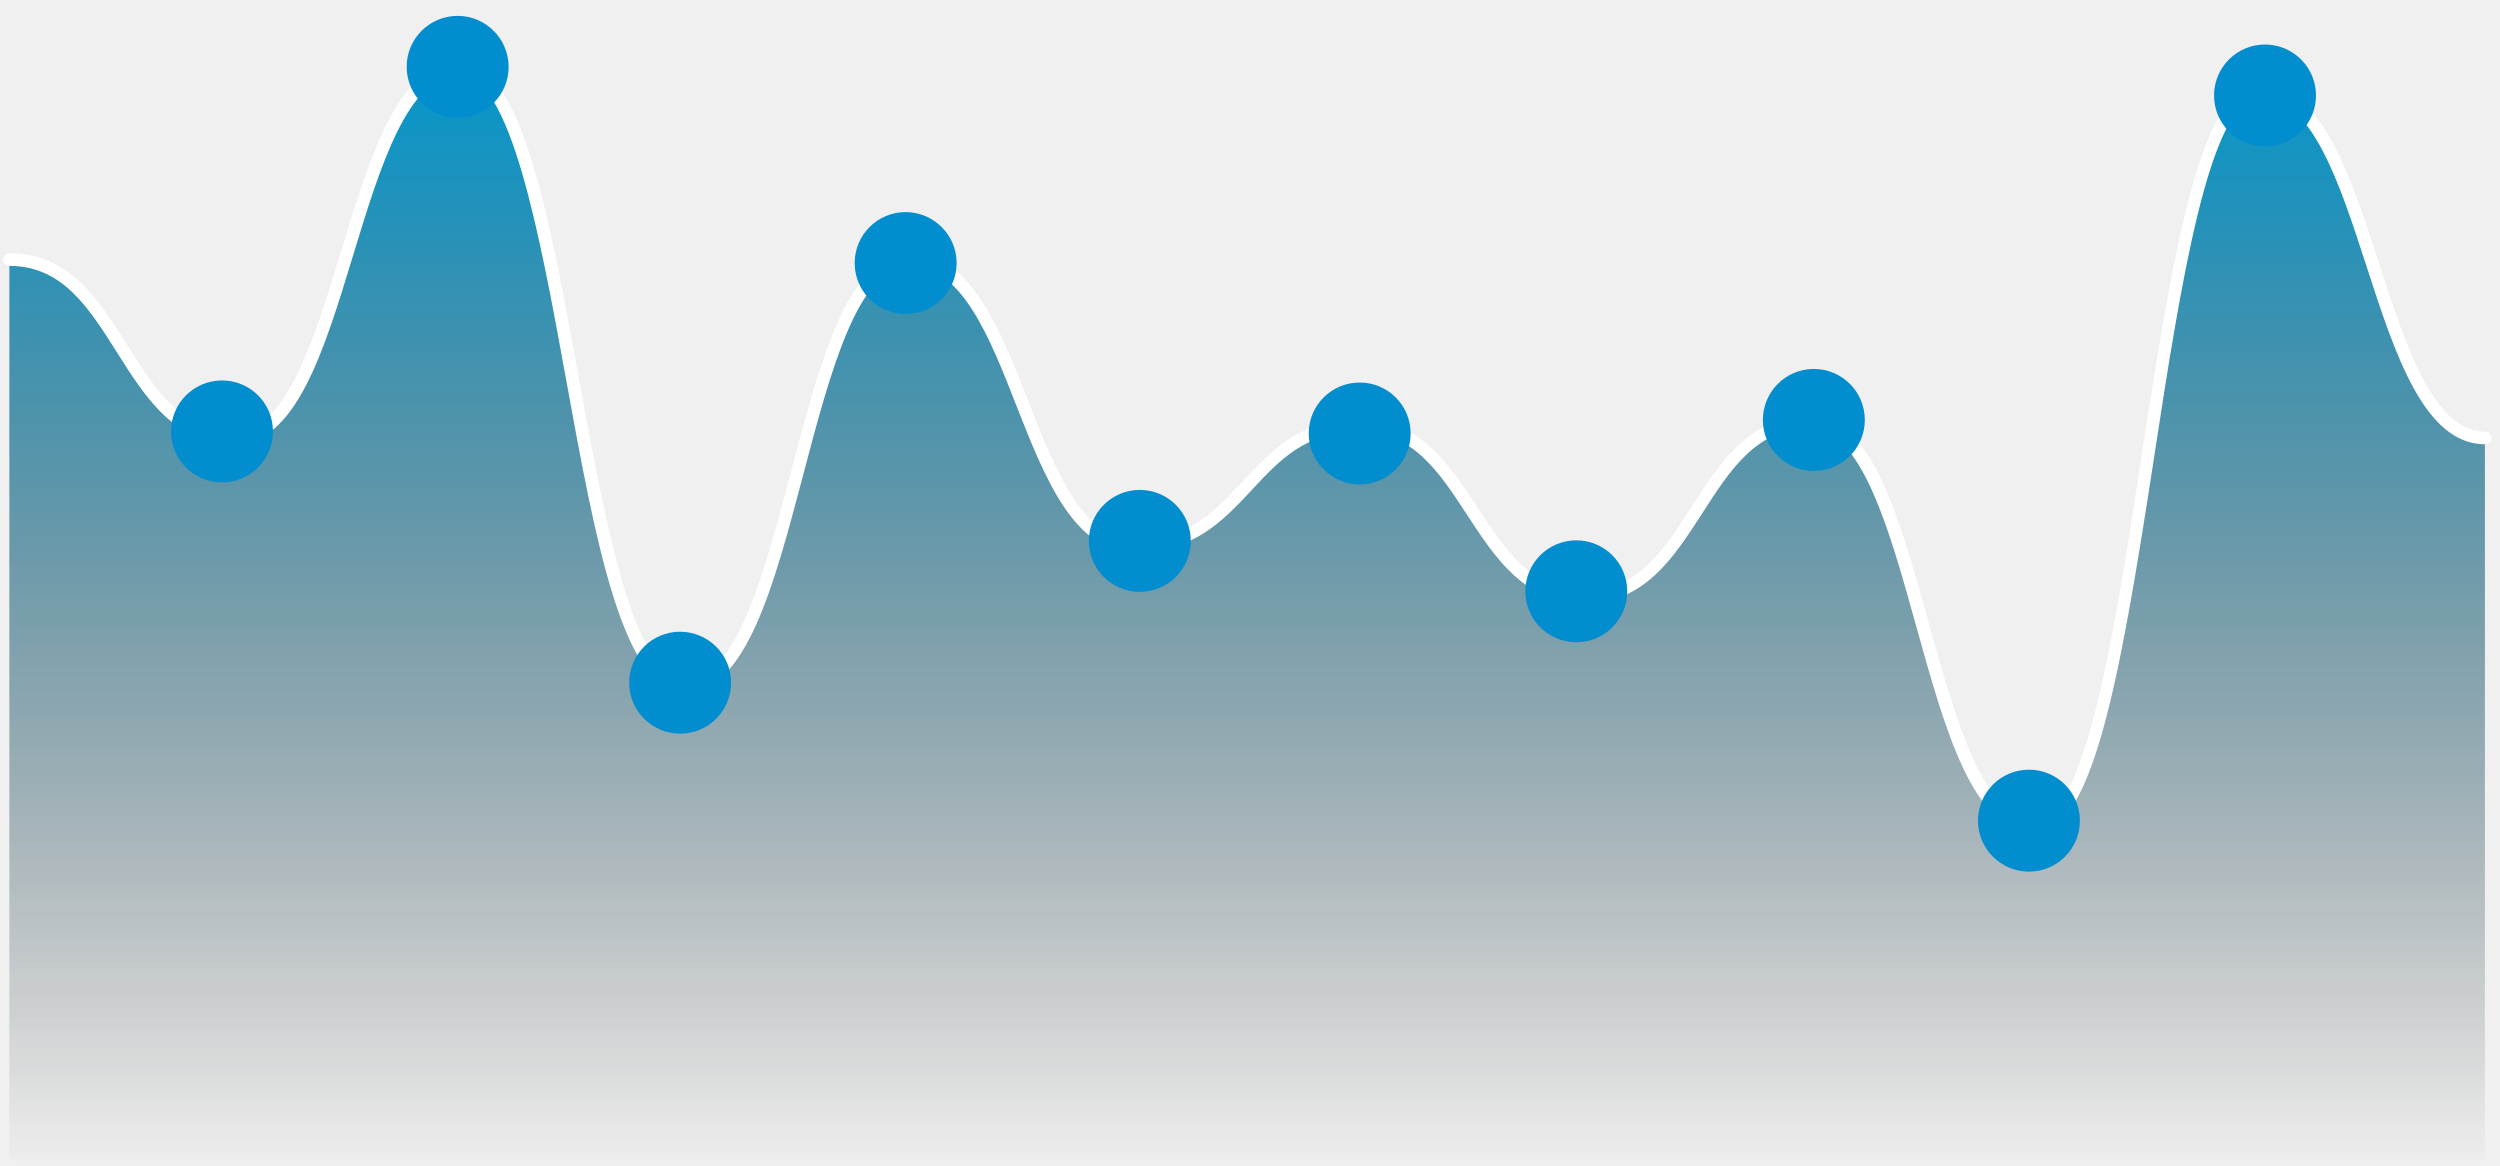
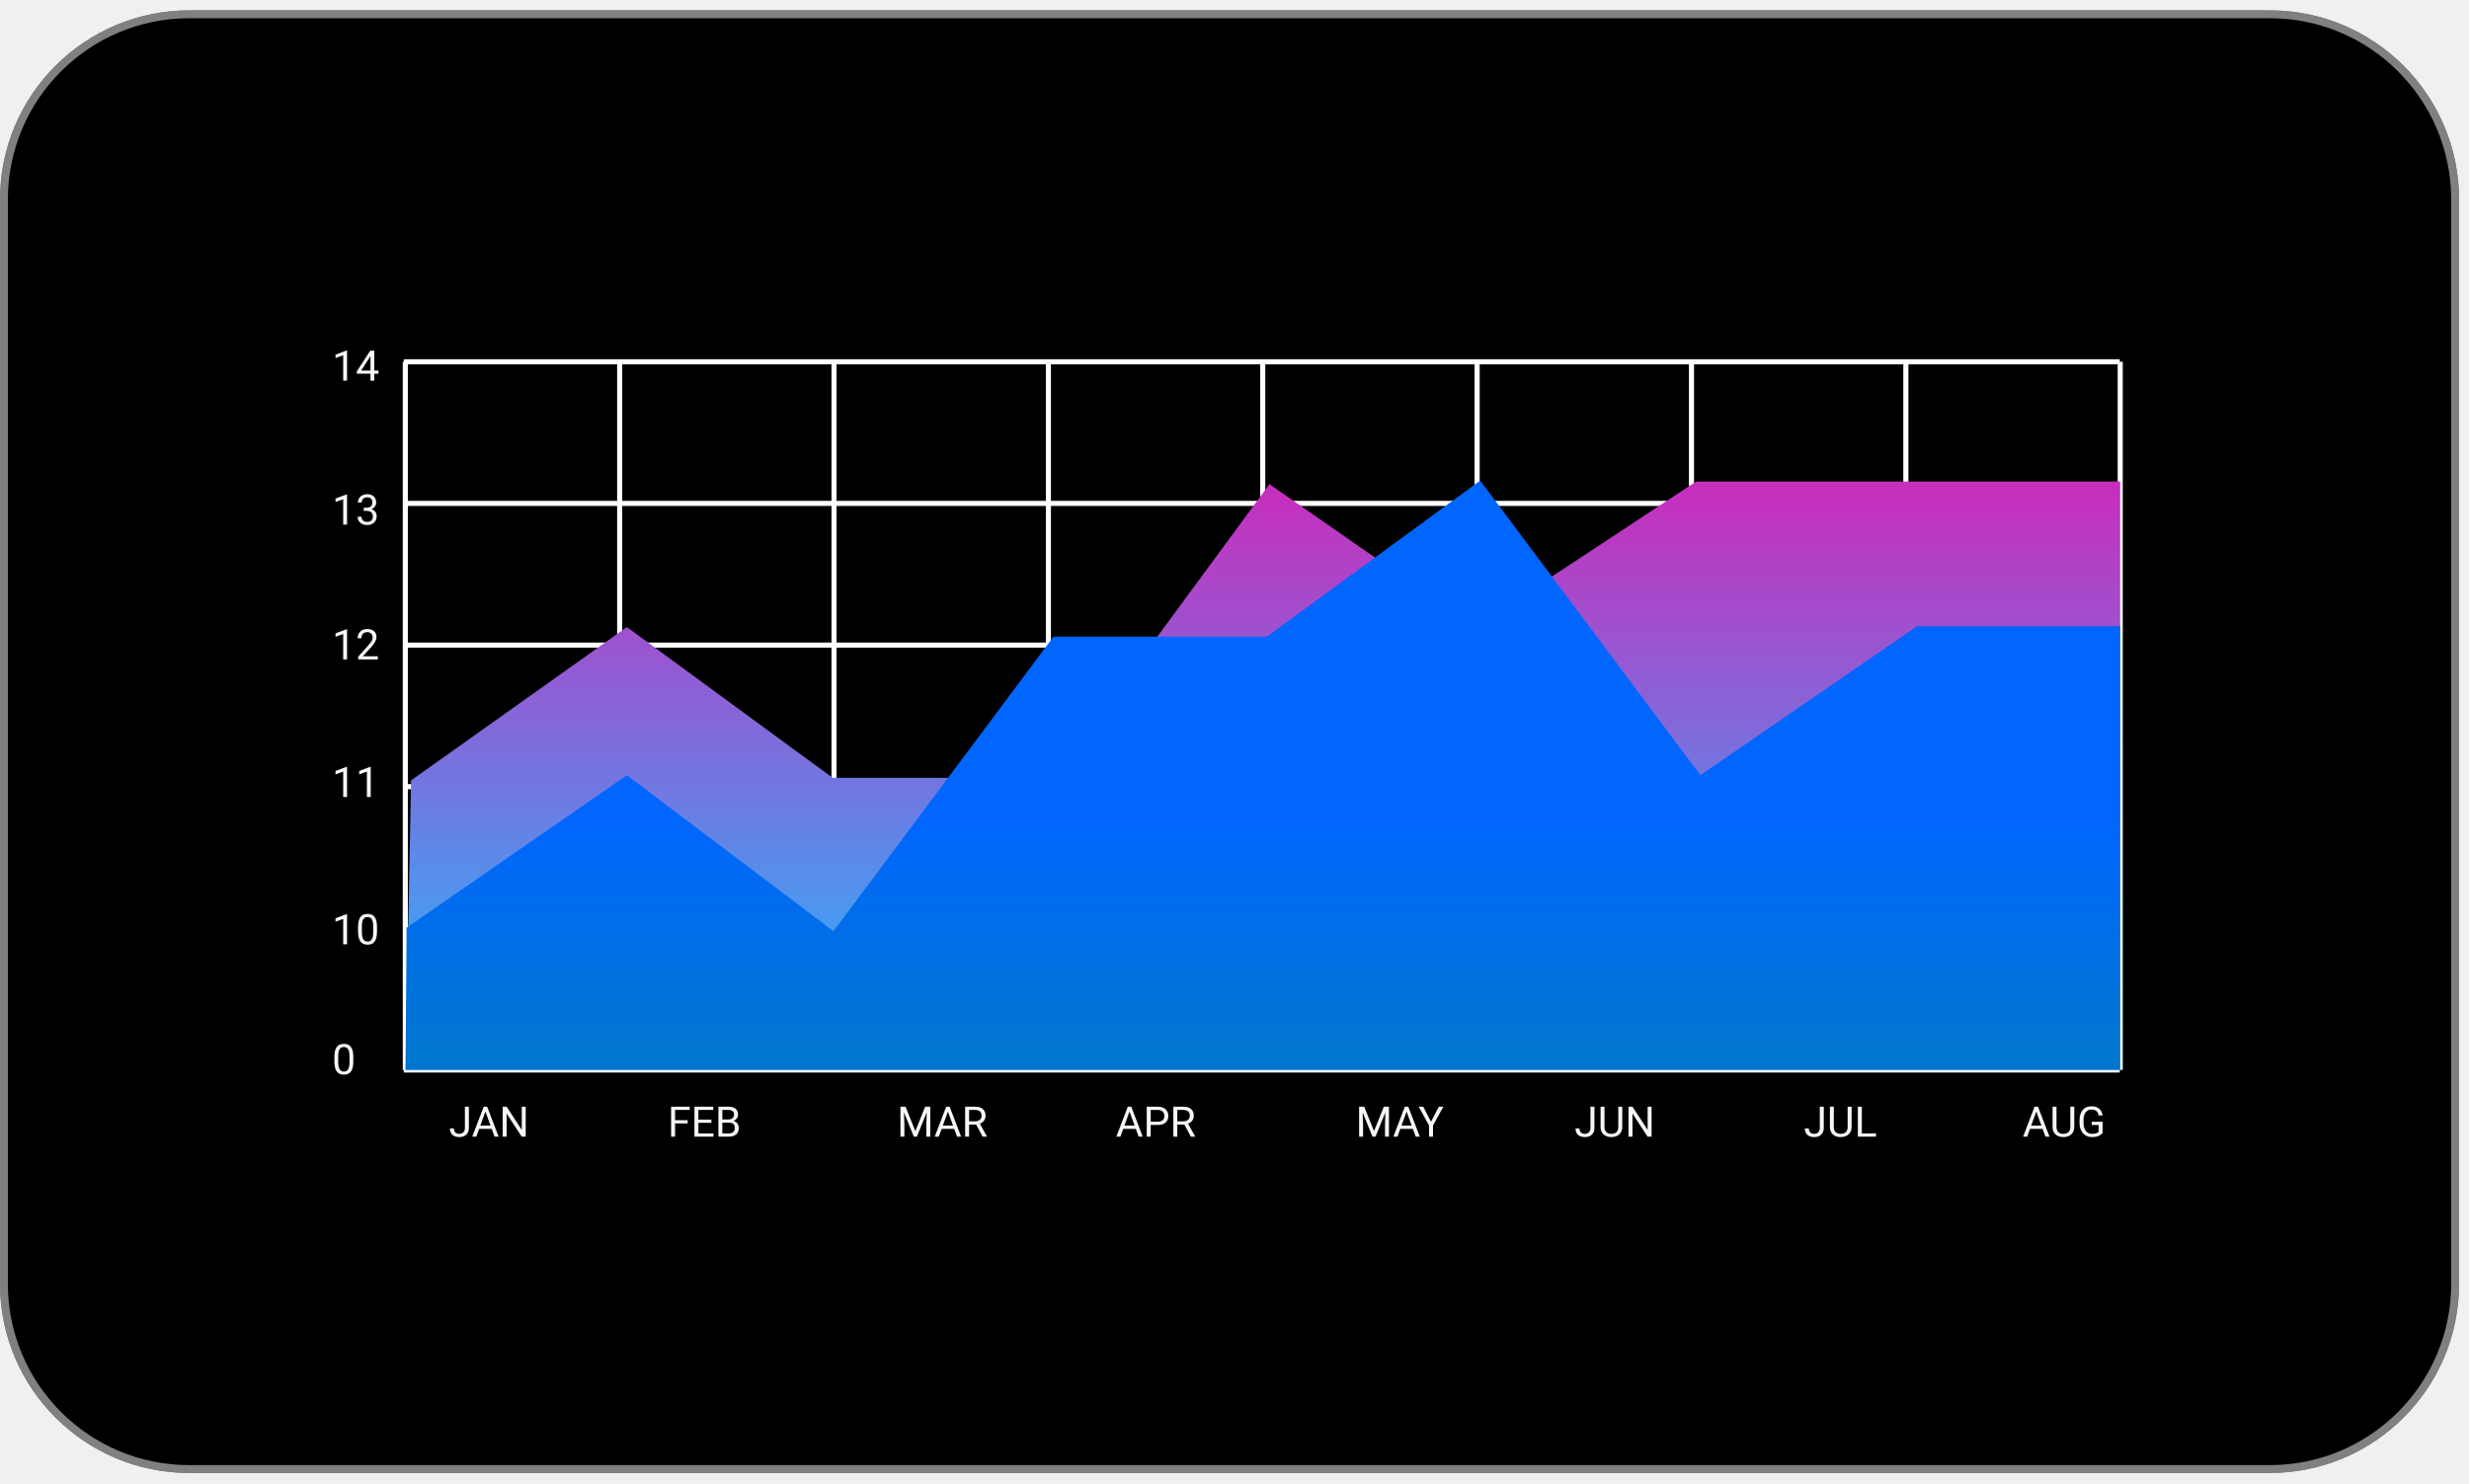
- <svg xmlns="http://www.w3.org/2000/svg" width="148" height="69" viewBox="0 0 148 69" fill="none">
-   <path d="M147.107 25.913V68.721H0.554V15.353C7.213 15.353 7.213 25.905 13.872 25.905C20.539 25.905 20.539 4.047 27.198 4.047C33.857 4.047 33.857 40.61 40.524 40.61C47.183 40.61 47.183 15.353 53.842 15.353C60.5 15.353 60.501 32.312 67.159 32.312C73.826 32.312 73.826 25.151 80.485 25.151C87.144 25.151 87.144 35.33 93.811 35.33C100.47 35.33 100.47 24.964 107.137 24.964C113.796 24.964 113.796 48.899 120.455 48.899C127.122 48.899 127.122 5.361 133.781 5.361C140.44 5.369 140.44 25.913 147.107 25.913Z" fill="url(#paint0_linear_479_2812)" />
-   <path d="M120.455 49.28C116.837 49.28 115.183 43.335 113.431 37.041C111.833 31.291 110.178 25.353 107.137 25.353C104.006 25.353 102.449 27.787 100.786 30.366C99.091 33.002 97.347 35.719 93.811 35.719C90.275 35.719 88.523 33.042 86.836 30.455C85.181 27.924 83.616 25.54 80.493 25.54C77.33 25.54 75.765 27.219 74.11 29.003C72.415 30.82 70.663 32.702 67.167 32.702C63.582 32.702 61.839 28.265 60.16 23.983C58.57 19.927 56.923 15.742 53.85 15.742C50.808 15.742 49.154 22.02 47.556 28.087C45.804 34.721 44.149 40.991 40.532 40.991C36.882 40.991 35.236 31.956 33.5 22.393C31.967 13.974 30.223 4.428 27.214 4.428C24.164 4.428 22.51 9.846 20.912 15.093C19.16 20.852 17.497 26.294 13.888 26.294C10.352 26.294 8.6 23.52 6.913 20.844C5.258 18.224 3.693 15.742 0.57 15.742C0.359 15.742 0.197 15.572 0.197 15.369C0.197 15.158 0.368 14.996 0.57 14.996C4.107 14.996 5.859 17.77 7.546 20.446C9.2 23.066 10.765 25.548 13.888 25.548C16.938 25.548 18.592 20.122 20.19 14.883C21.942 9.124 23.605 3.69 27.214 3.69C30.856 3.69 32.502 12.717 34.246 22.279C35.779 30.706 37.523 40.253 40.54 40.253C43.581 40.253 45.236 33.975 46.834 27.908C48.586 21.274 50.24 15.004 53.858 15.004C57.443 15.004 59.187 19.441 60.865 23.723C62.455 27.779 64.102 31.964 67.175 31.964C70.347 31.964 71.904 30.285 73.567 28.5C75.262 26.684 77.006 24.802 80.501 24.802C84.038 24.802 85.781 27.478 87.477 30.058C89.131 32.588 90.697 34.973 93.827 34.973C96.95 34.973 98.515 32.539 100.17 29.968C101.865 27.332 103.617 24.615 107.153 24.615C110.771 24.615 112.425 30.561 114.177 36.854C115.775 42.605 117.429 48.55 120.471 48.55C123.48 48.55 125.224 37.154 126.765 27.105C128.809 13.763 130.398 5.02 133.805 5.02C137.406 5.02 139.142 10.373 140.821 15.548C142.419 20.471 144.065 25.556 147.123 25.556C147.334 25.556 147.496 25.727 147.496 25.929C147.496 26.14 147.326 26.302 147.123 26.302C143.513 26.302 141.778 20.949 140.099 15.767C138.501 10.843 136.855 5.758 133.797 5.758C130.788 5.758 129.044 17.154 127.503 27.203C125.451 40.537 123.853 49.28 120.455 49.28Z" fill="white" />
-   <path d="M30.11 3.957C30.11 5.62 28.763 6.975 27.092 6.975C25.43 6.975 24.075 5.628 24.075 3.957C24.075 2.295 25.422 0.94 27.092 0.94C28.755 0.94 30.11 2.295 30.11 3.957Z" fill="#018DCE" />
-   <path d="M16.159 25.54C16.159 27.203 14.813 28.557 13.142 28.557C11.479 28.557 10.125 27.211 10.125 25.54C10.125 23.877 11.471 22.523 13.142 22.523C14.813 22.523 16.159 23.869 16.159 25.54Z" fill="#018DCE" />
-   <path d="M43.281 40.415C43.281 42.078 41.935 43.432 40.264 43.432C38.602 43.432 37.247 42.086 37.247 40.415C37.247 38.752 38.593 37.398 40.264 37.398C41.935 37.406 43.281 38.752 43.281 40.415Z" fill="#018DCE" />
-   <path d="M56.632 15.572C56.632 17.235 55.285 18.589 53.614 18.589C51.952 18.589 50.597 17.243 50.597 15.572C50.597 13.909 51.944 12.555 53.614 12.555C55.277 12.563 56.632 13.909 56.632 15.572Z" fill="#018DCE" />
-   <path d="M70.493 32.02C70.493 33.683 69.147 35.038 67.476 35.038C65.813 35.038 64.459 33.691 64.459 32.02C64.459 30.358 65.805 29.003 67.476 29.003C69.138 29.003 70.493 30.35 70.493 32.02Z" fill="#018DCE" />
-   <path d="M83.51 25.662C83.51 27.324 82.164 28.679 80.493 28.679C78.831 28.679 77.476 27.332 77.476 25.662C77.476 23.999 78.823 22.645 80.493 22.645C82.164 22.645 83.51 23.999 83.51 25.662Z" fill="#018DCE" />
-   <path d="M96.333 35.005C96.333 36.668 94.987 38.022 93.316 38.022C91.654 38.022 90.299 36.676 90.299 35.005C90.299 33.343 91.645 31.988 93.316 31.988C94.987 31.988 96.333 33.343 96.333 35.005Z" fill="#018DCE" />
-   <path d="M110.397 24.859C110.397 26.521 109.051 27.876 107.38 27.876C105.718 27.876 104.363 26.529 104.363 24.859C104.363 23.196 105.709 21.842 107.38 21.842C109.051 21.842 110.397 23.196 110.397 24.859Z" fill="#018DCE" />
-   <path d="M123.131 48.583C123.131 50.245 121.785 51.6 120.114 51.6C118.451 51.6 117.097 50.253 117.097 48.583C117.097 46.92 118.443 45.565 120.114 45.565C121.777 45.565 123.131 46.912 123.131 48.583Z" fill="#018DCE" />
-   <path d="M137.106 5.652C137.106 7.315 135.76 8.67 134.089 8.67C132.426 8.67 131.072 7.323 131.072 5.652C131.072 3.99 132.418 2.635 134.089 2.635C135.752 2.635 137.106 3.982 137.106 5.652Z" fill="#018DCE" />
+ <svg xmlns="http://www.w3.org/2000/svg" width="193" height="116" viewBox="0 0 193 116" fill="none">
+   <rect y="0.81" width="192.224" height="114.361" rx="14.795" fill="black" />
+   <rect x="0.308" y="1.118" width="191.607" height="113.745" rx="14.487" stroke="white" stroke-opacity="0.5" stroke-width="0.616" />
+   <path d="M31.881 28.284H31.483V83.656H31.881V28.284Z" fill="white" />
+   <path d="M165.699 83.461H31.564V83.859H165.699V83.461Z" fill="white" />
+   <path d="M165.699 72.382H31.564V72.779H165.699V72.382Z" fill="white" />
+   <path d="M165.699 61.311H31.564V61.709H165.699V61.311Z" fill="white" />
+   <path d="M165.699 50.24H31.564V50.637H165.699V50.24Z" fill="white" />
+   <path d="M165.699 39.161H31.564V39.558H165.699V39.161Z" fill="white" />
+   <path d="M165.699 28.089H31.564V28.487H165.699V28.089Z" fill="white" />
+   <path d="M48.637 28.284H48.24V83.656H48.637V28.284Z" fill="white" />
+   <path d="M65.394 28.284H64.997V83.656H65.394V28.284Z" fill="white" />
+   <path d="M82.151 28.284H81.753V83.656H82.151V28.284Z" fill="white" />
+   <path d="M98.907 28.284H98.51V83.656H98.907V28.284Z" fill="white" />
+   <path d="M115.664 28.284H115.267V83.656H115.664V28.284Z" fill="white" />
+   <path d="M132.421 28.284H132.023V83.656H132.421V28.284Z" fill="white" />
+   <path d="M149.178 28.284H148.78V83.656H149.178V28.284Z" fill="white" />
+   <path d="M165.934 28.284H165.537V83.656H165.934V28.284Z" fill="white" />
+   <path d="M32.132 61.019L49.002 49.031L65.086 60.816H82.353L99.232 37.855L115.307 49.031L132.583 37.652H165.732V83.648H31.702L32.132 61.019Z" fill="url(#paint0_linear_32393_1368)" />
+   <path d="M165.732 83.647V48.966H149.851L132.916 60.613L115.705 37.579L99.029 49.777H82.353L65.151 72.811L49.002 60.613L31.783 72.536L31.702 83.647H165.732Z" fill="url(#paint1_linear_32393_1368)" />
+   <path d="M36.34 86.531H36.651V88.19C36.651 88.415 36.584 88.59 36.448 88.717C36.314 88.843 36.135 88.907 35.911 88.907C35.678 88.907 35.496 88.847 35.367 88.728C35.237 88.609 35.172 88.442 35.172 88.227H35.481C35.481 88.362 35.517 88.466 35.59 88.541C35.664 88.616 35.771 88.654 35.911 88.654C36.038 88.654 36.141 88.614 36.22 88.533C36.299 88.453 36.339 88.34 36.34 88.195V86.531ZM38.436 88.263H37.454L37.234 88.874H36.915L37.81 86.531H38.081L38.977 88.874H38.66L38.436 88.263ZM37.548 88.008H38.345L37.945 86.912L37.548 88.008ZM41.094 88.874H40.783L39.603 87.068V88.874H39.293V86.531H39.603L40.787 88.345V86.531H41.094V88.874Z" fill="#F5F7F6" />
+   <path d="M53.754 87.839H52.77V88.874H52.461V86.531H53.913V86.785H52.77V87.587H53.754V87.839ZM55.608 87.791H54.592V88.622H55.772V88.874H54.283V86.531H55.756V86.785H54.592V87.538H55.608V87.791ZM56.157 88.874V86.531H56.923C57.178 86.531 57.369 86.583 57.496 86.688C57.625 86.794 57.69 86.949 57.69 87.155C57.69 87.265 57.658 87.362 57.596 87.447C57.534 87.53 57.449 87.595 57.342 87.641C57.468 87.677 57.568 87.744 57.641 87.844C57.715 87.943 57.752 88.061 57.752 88.198C57.752 88.409 57.684 88.574 57.548 88.694C57.412 88.814 57.219 88.874 56.97 88.874H56.157ZM56.466 87.778V88.622H56.977C57.12 88.622 57.233 88.585 57.316 88.511C57.4 88.436 57.442 88.333 57.442 88.202C57.442 87.919 57.288 87.778 56.981 87.778H56.466ZM56.466 87.53H56.933C57.068 87.53 57.176 87.496 57.257 87.429C57.338 87.361 57.379 87.27 57.379 87.154C57.379 87.025 57.341 86.931 57.266 86.874C57.191 86.814 57.077 86.785 56.923 86.785H56.466V87.53Z" fill="#F5F7F6" />
+   <path d="M70.787 86.531L71.553 88.443L72.319 86.531H72.72V88.874H72.411V87.962L72.44 86.977L71.67 88.874H71.434L70.666 86.981L70.696 87.962V88.874H70.387V86.531H70.787ZM74.589 88.263H73.607L73.386 88.874H73.068L73.963 86.531H74.233L75.13 88.874H74.813L74.589 88.263ZM73.7 88.008H74.497L74.098 86.912L73.7 88.008ZM76.305 87.926H75.754V88.874H75.444V86.531H76.219C76.484 86.531 76.686 86.591 76.828 86.711C76.971 86.831 77.042 87.006 77.042 87.236C77.042 87.382 77.002 87.509 76.923 87.617C76.845 87.726 76.735 87.807 76.595 87.86L77.145 88.855V88.874H76.814L76.305 87.926ZM75.754 87.674H76.229C76.383 87.674 76.504 87.634 76.595 87.555C76.686 87.475 76.731 87.369 76.731 87.236C76.731 87.091 76.688 86.98 76.601 86.903C76.515 86.825 76.391 86.786 76.228 86.785H75.754V87.674Z" fill="#F5F7F6" />
+   <path d="M88.784 88.263H87.802L87.582 88.874H87.263L88.158 86.531H88.429L89.325 88.874H89.008L88.784 88.263ZM87.896 88.008H88.693L88.293 86.912L87.896 88.008ZM89.95 87.957V88.874H89.641V86.531H90.505C90.762 86.531 90.962 86.596 91.107 86.727C91.253 86.858 91.326 87.031 91.326 87.247C91.326 87.475 91.255 87.65 91.112 87.773C90.97 87.896 90.767 87.957 90.502 87.957H89.95ZM89.95 87.704H90.505C90.671 87.704 90.797 87.666 90.885 87.588C90.973 87.51 91.017 87.397 91.017 87.25C91.017 87.111 90.973 86.999 90.885 86.915C90.797 86.832 90.676 86.788 90.523 86.785H89.95V87.704ZM92.58 87.926H92.03V88.874H91.719V86.531H92.495C92.759 86.531 92.962 86.591 93.103 86.711C93.246 86.831 93.317 87.006 93.317 87.236C93.317 87.382 93.278 87.509 93.198 87.617C93.12 87.726 93.011 87.807 92.87 87.86L93.421 88.855V88.874H93.089L92.58 87.926ZM92.03 87.674H92.505C92.658 87.674 92.78 87.634 92.87 87.555C92.961 87.475 93.007 87.369 93.007 87.236C93.007 87.091 92.963 86.98 92.876 86.903C92.791 86.825 92.666 86.786 92.503 86.785H92.03V87.674Z" fill="#F5F7F6" />
+   <path d="M106.64 86.531L107.406 88.443L108.173 86.531H108.573V88.874H108.264V87.962L108.293 86.977L107.524 88.874H107.287L106.519 86.981L106.55 87.962V88.874H106.241V86.531H106.64ZM110.442 88.263H109.46L109.24 88.874H108.921L109.816 86.531H110.087L110.983 88.874H110.666L110.442 88.263ZM109.554 88.008H110.351L109.951 86.912L109.554 88.008ZM111.862 87.707L112.474 86.531H112.825L112.017 88V88.874H111.708V88L110.9 86.531H111.254L111.862 87.707Z" fill="#F5F7F6" />
+   <path d="M124.325 86.531H124.636V88.19C124.636 88.415 124.568 88.59 124.433 88.717C124.299 88.843 124.12 88.907 123.895 88.907C123.663 88.907 123.481 88.847 123.351 88.728C123.222 88.609 123.157 88.442 123.157 88.227H123.466C123.466 88.362 123.502 88.466 123.575 88.541C123.649 88.616 123.756 88.654 123.895 88.654C124.023 88.654 124.126 88.614 124.205 88.533C124.284 88.453 124.324 88.34 124.325 88.195V86.531ZM126.812 86.531V88.124C126.811 88.345 126.742 88.526 126.603 88.667C126.466 88.807 126.279 88.886 126.043 88.903L125.961 88.907C125.704 88.907 125.5 88.838 125.348 88.699C125.195 88.561 125.118 88.37 125.116 88.128V86.531H125.422V88.118C125.422 88.287 125.468 88.419 125.562 88.514C125.655 88.607 125.788 88.654 125.961 88.654C126.136 88.654 126.269 88.607 126.362 88.514C126.455 88.421 126.502 88.289 126.502 88.12V86.531H126.812ZM129.102 88.874H128.791L127.611 87.068V88.874H127.3V86.531H127.611L128.794 88.345V86.531H129.102V88.874Z" fill="#F5F7F6" />
+   <path d="M142.252 86.531H142.563V88.19C142.563 88.415 142.495 88.59 142.36 88.717C142.226 88.843 142.047 88.907 141.822 88.907C141.589 88.907 141.408 88.847 141.278 88.728C141.148 88.609 141.083 88.442 141.083 88.227H141.392C141.392 88.362 141.429 88.466 141.502 88.541C141.576 88.616 141.683 88.654 141.822 88.654C141.95 88.654 142.053 88.614 142.131 88.533C142.211 88.453 142.251 88.34 142.252 88.195V86.531ZM144.739 86.531V88.124C144.738 88.345 144.668 88.526 144.53 88.667C144.393 88.807 144.206 88.886 143.97 88.903L143.888 88.907C143.631 88.907 143.427 88.838 143.274 88.699C143.122 88.561 143.045 88.37 143.042 88.128V86.531H143.348V88.118C143.348 88.287 143.395 88.419 143.488 88.514C143.582 88.607 143.715 88.654 143.888 88.654C144.063 88.654 144.196 88.607 144.288 88.514C144.382 88.421 144.429 88.289 144.429 88.12V86.531H144.739ZM145.538 88.622H146.648V88.874H145.227V86.531H145.538V88.622Z" fill="#F5F7F6" />
+   <path d="M159.667 88.263H158.685L158.464 88.874H158.146L159.041 86.531H159.311L160.208 88.874H159.891L159.667 88.263ZM158.778 88.008H159.575L159.176 86.912L158.778 88.008ZM162.144 86.531V88.124C162.143 88.345 162.074 88.526 161.935 88.667C161.798 88.807 161.611 88.886 161.375 88.903L161.293 88.907C161.036 88.907 160.832 88.838 160.679 88.699C160.527 88.561 160.45 88.37 160.448 88.128V86.531H160.754V88.118C160.754 88.287 160.8 88.419 160.894 88.514C160.987 88.607 161.12 88.654 161.293 88.654C161.468 88.654 161.601 88.607 161.694 88.514C161.787 88.421 161.834 88.289 161.834 88.12V86.531H162.144ZM164.363 88.567C164.283 88.681 164.172 88.766 164.029 88.823C163.888 88.879 163.722 88.907 163.534 88.907C163.343 88.907 163.173 88.862 163.025 88.773C162.877 88.683 162.762 88.555 162.68 88.39C162.6 88.225 162.559 88.033 162.556 87.815V87.611C162.556 87.258 162.639 86.984 162.803 86.79C162.968 86.596 163.2 86.499 163.498 86.499C163.743 86.499 163.94 86.561 164.089 86.687C164.238 86.811 164.329 86.988 164.363 87.218H164.054C163.996 86.908 163.811 86.753 163.5 86.753C163.293 86.753 163.135 86.826 163.028 86.972C162.922 87.117 162.868 87.327 162.867 87.603V87.794C162.867 88.057 162.927 88.266 163.047 88.422C163.168 88.577 163.33 88.654 163.535 88.654C163.651 88.654 163.753 88.641 163.839 88.615C163.926 88.59 163.998 88.546 164.055 88.485V87.959H163.513V87.707H164.363V88.567Z" fill="#F5F7F6" />
+   <path d="M27.619 82.995C27.619 83.344 27.559 83.603 27.44 83.772C27.321 83.942 27.135 84.027 26.882 84.027C26.631 84.027 26.446 83.944 26.326 83.779C26.206 83.613 26.144 83.365 26.14 83.035V82.638C26.14 82.293 26.199 82.037 26.318 81.87C26.437 81.702 26.624 81.619 26.878 81.619C27.131 81.619 27.316 81.7 27.435 81.862C27.555 82.023 27.616 82.272 27.619 82.609V82.995ZM27.321 82.588C27.321 82.335 27.286 82.152 27.215 82.037C27.144 81.921 27.032 81.863 26.878 81.863C26.726 81.863 26.615 81.921 26.545 82.035C26.475 82.15 26.439 82.327 26.437 82.565V83.042C26.437 83.295 26.474 83.482 26.547 83.603C26.621 83.724 26.732 83.784 26.882 83.784C27.029 83.784 27.137 83.727 27.208 83.613C27.28 83.499 27.318 83.32 27.321 83.075V82.588Z" fill="#F5F7F6" />
+   <path d="M27.128 73.833H26.828V71.848L26.228 72.069V71.799L27.081 71.478H27.128V73.833ZM29.47 72.834C29.47 73.182 29.411 73.442 29.291 73.611C29.172 73.781 28.986 73.865 28.733 73.865C28.483 73.865 28.298 73.783 28.177 73.618C28.057 73.451 27.995 73.203 27.991 72.874V72.476C27.991 72.132 28.05 71.876 28.169 71.708C28.288 71.541 28.475 71.457 28.73 71.457C28.982 71.457 29.168 71.538 29.287 71.7C29.406 71.861 29.467 72.11 29.47 72.447V72.834ZM29.172 72.426C29.172 72.174 29.137 71.991 29.066 71.876C28.995 71.76 28.883 71.702 28.73 71.702C28.577 71.702 28.466 71.759 28.396 71.874C28.327 71.989 28.291 72.165 28.288 72.404V72.88C28.288 73.133 28.325 73.321 28.398 73.442C28.472 73.562 28.584 73.622 28.733 73.622C28.88 73.622 28.989 73.566 29.06 73.452C29.131 73.338 29.169 73.159 29.172 72.914V72.426Z" fill="#F5F7F6" />
+   <path d="M27.128 62.315H26.828V60.33L26.228 60.55V60.28L27.081 59.959H27.128V62.315ZM28.979 62.315H28.68V60.33L28.079 60.55V60.28L28.932 59.959H28.979V62.315Z" fill="#F5F7F6" />
+   <path d="M27.128 51.557H26.828V49.572L26.228 49.792V49.522L27.081 49.202H27.128V51.557ZM29.536 51.557H28V51.343L28.812 50.441C28.932 50.305 29.015 50.194 29.06 50.109C29.106 50.024 29.129 49.935 29.129 49.844C29.129 49.721 29.092 49.621 29.018 49.543C28.944 49.465 28.845 49.425 28.722 49.425C28.573 49.425 28.458 49.468 28.375 49.553C28.294 49.636 28.253 49.753 28.253 49.903H27.955C27.955 49.688 28.024 49.513 28.163 49.38C28.302 49.247 28.489 49.181 28.722 49.181C28.939 49.181 29.112 49.238 29.238 49.353C29.365 49.467 29.428 49.618 29.428 49.808C29.428 50.039 29.281 50.314 28.987 50.633L28.359 51.314H29.536V51.557Z" fill="#F5F7F6" />
+   <path d="M27.128 41.017H26.828V39.032L26.228 39.253V38.982L27.081 38.662H27.128V41.017ZM28.433 39.7H28.657C28.798 39.698 28.908 39.661 28.989 39.589C29.069 39.517 29.11 39.42 29.11 39.298C29.11 39.023 28.973 38.886 28.699 38.886C28.57 38.886 28.467 38.923 28.39 38.997C28.314 39.07 28.276 39.167 28.276 39.288H27.978C27.978 39.102 28.046 38.949 28.181 38.826C28.317 38.703 28.49 38.641 28.699 38.641C28.92 38.641 29.093 38.7 29.219 38.816C29.345 38.934 29.407 39.096 29.407 39.304C29.407 39.406 29.374 39.505 29.308 39.6C29.242 39.696 29.152 39.767 29.039 39.815C29.168 39.855 29.267 39.923 29.337 40.017C29.407 40.112 29.443 40.227 29.443 40.364C29.443 40.574 29.374 40.741 29.237 40.864C29.099 40.988 28.921 41.049 28.701 41.049C28.481 41.049 28.301 40.99 28.163 40.871C28.026 40.752 27.957 40.594 27.957 40.399H28.256C28.256 40.522 28.297 40.621 28.377 40.695C28.458 40.769 28.565 40.806 28.701 40.806C28.844 40.806 28.954 40.769 29.031 40.694C29.107 40.618 29.145 40.511 29.145 40.37C29.145 40.234 29.103 40.129 29.019 40.056C28.936 39.983 28.815 39.946 28.657 39.943H28.433V39.7Z" fill="#F5F7F6" />
+   <path d="M27.128 29.764H26.828V27.779L26.228 27.999V27.729L27.081 27.409H27.128V29.764ZM29.258 28.977H29.583V29.22H29.258V29.764H28.958V29.22H27.891V29.044L28.941 27.42H29.258V28.977ZM28.229 28.977H28.958V27.827L28.923 27.892L28.229 28.977Z" fill="#F5F7F6" />
  <defs>
-     <linearGradient id="paint0_linear_479_2812" x1="73.83" y1="70.105" x2="73.83" y2="3.165" gradientUnits="userSpaceOnUse">
-       <stop offset="0.01" stop-opacity="0" />
-       <stop offset="1" stop-color="#0198CE" />
+     <linearGradient id="paint0_linear_32393_1368" x1="98.718" y1="81.602" x2="98.718" y2="19.561" gradientUnits="userSpaceOnUse">
+       <stop stop-color="#27B7FF" />
+       <stop offset="0.896" stop-color="#F408AB" />
+     </linearGradient>
+     <linearGradient id="paint1_linear_32393_1368" x1="98.718" y1="106.206" x2="98.718" y2="41.094" gradientUnits="userSpaceOnUse">
+       <stop offset="0" stop-color="#0055CB" />
+       <stop offset="0.359" stop-color="#0077CE" />
+       <stop offset="0.648" stop-color="#0066FF" />
+       <stop offset="0.871" stop-color="#0066FF" />
+       <stop offset="1" stop-color="#0066FF" />
    </linearGradient>
  </defs>
</svg>
